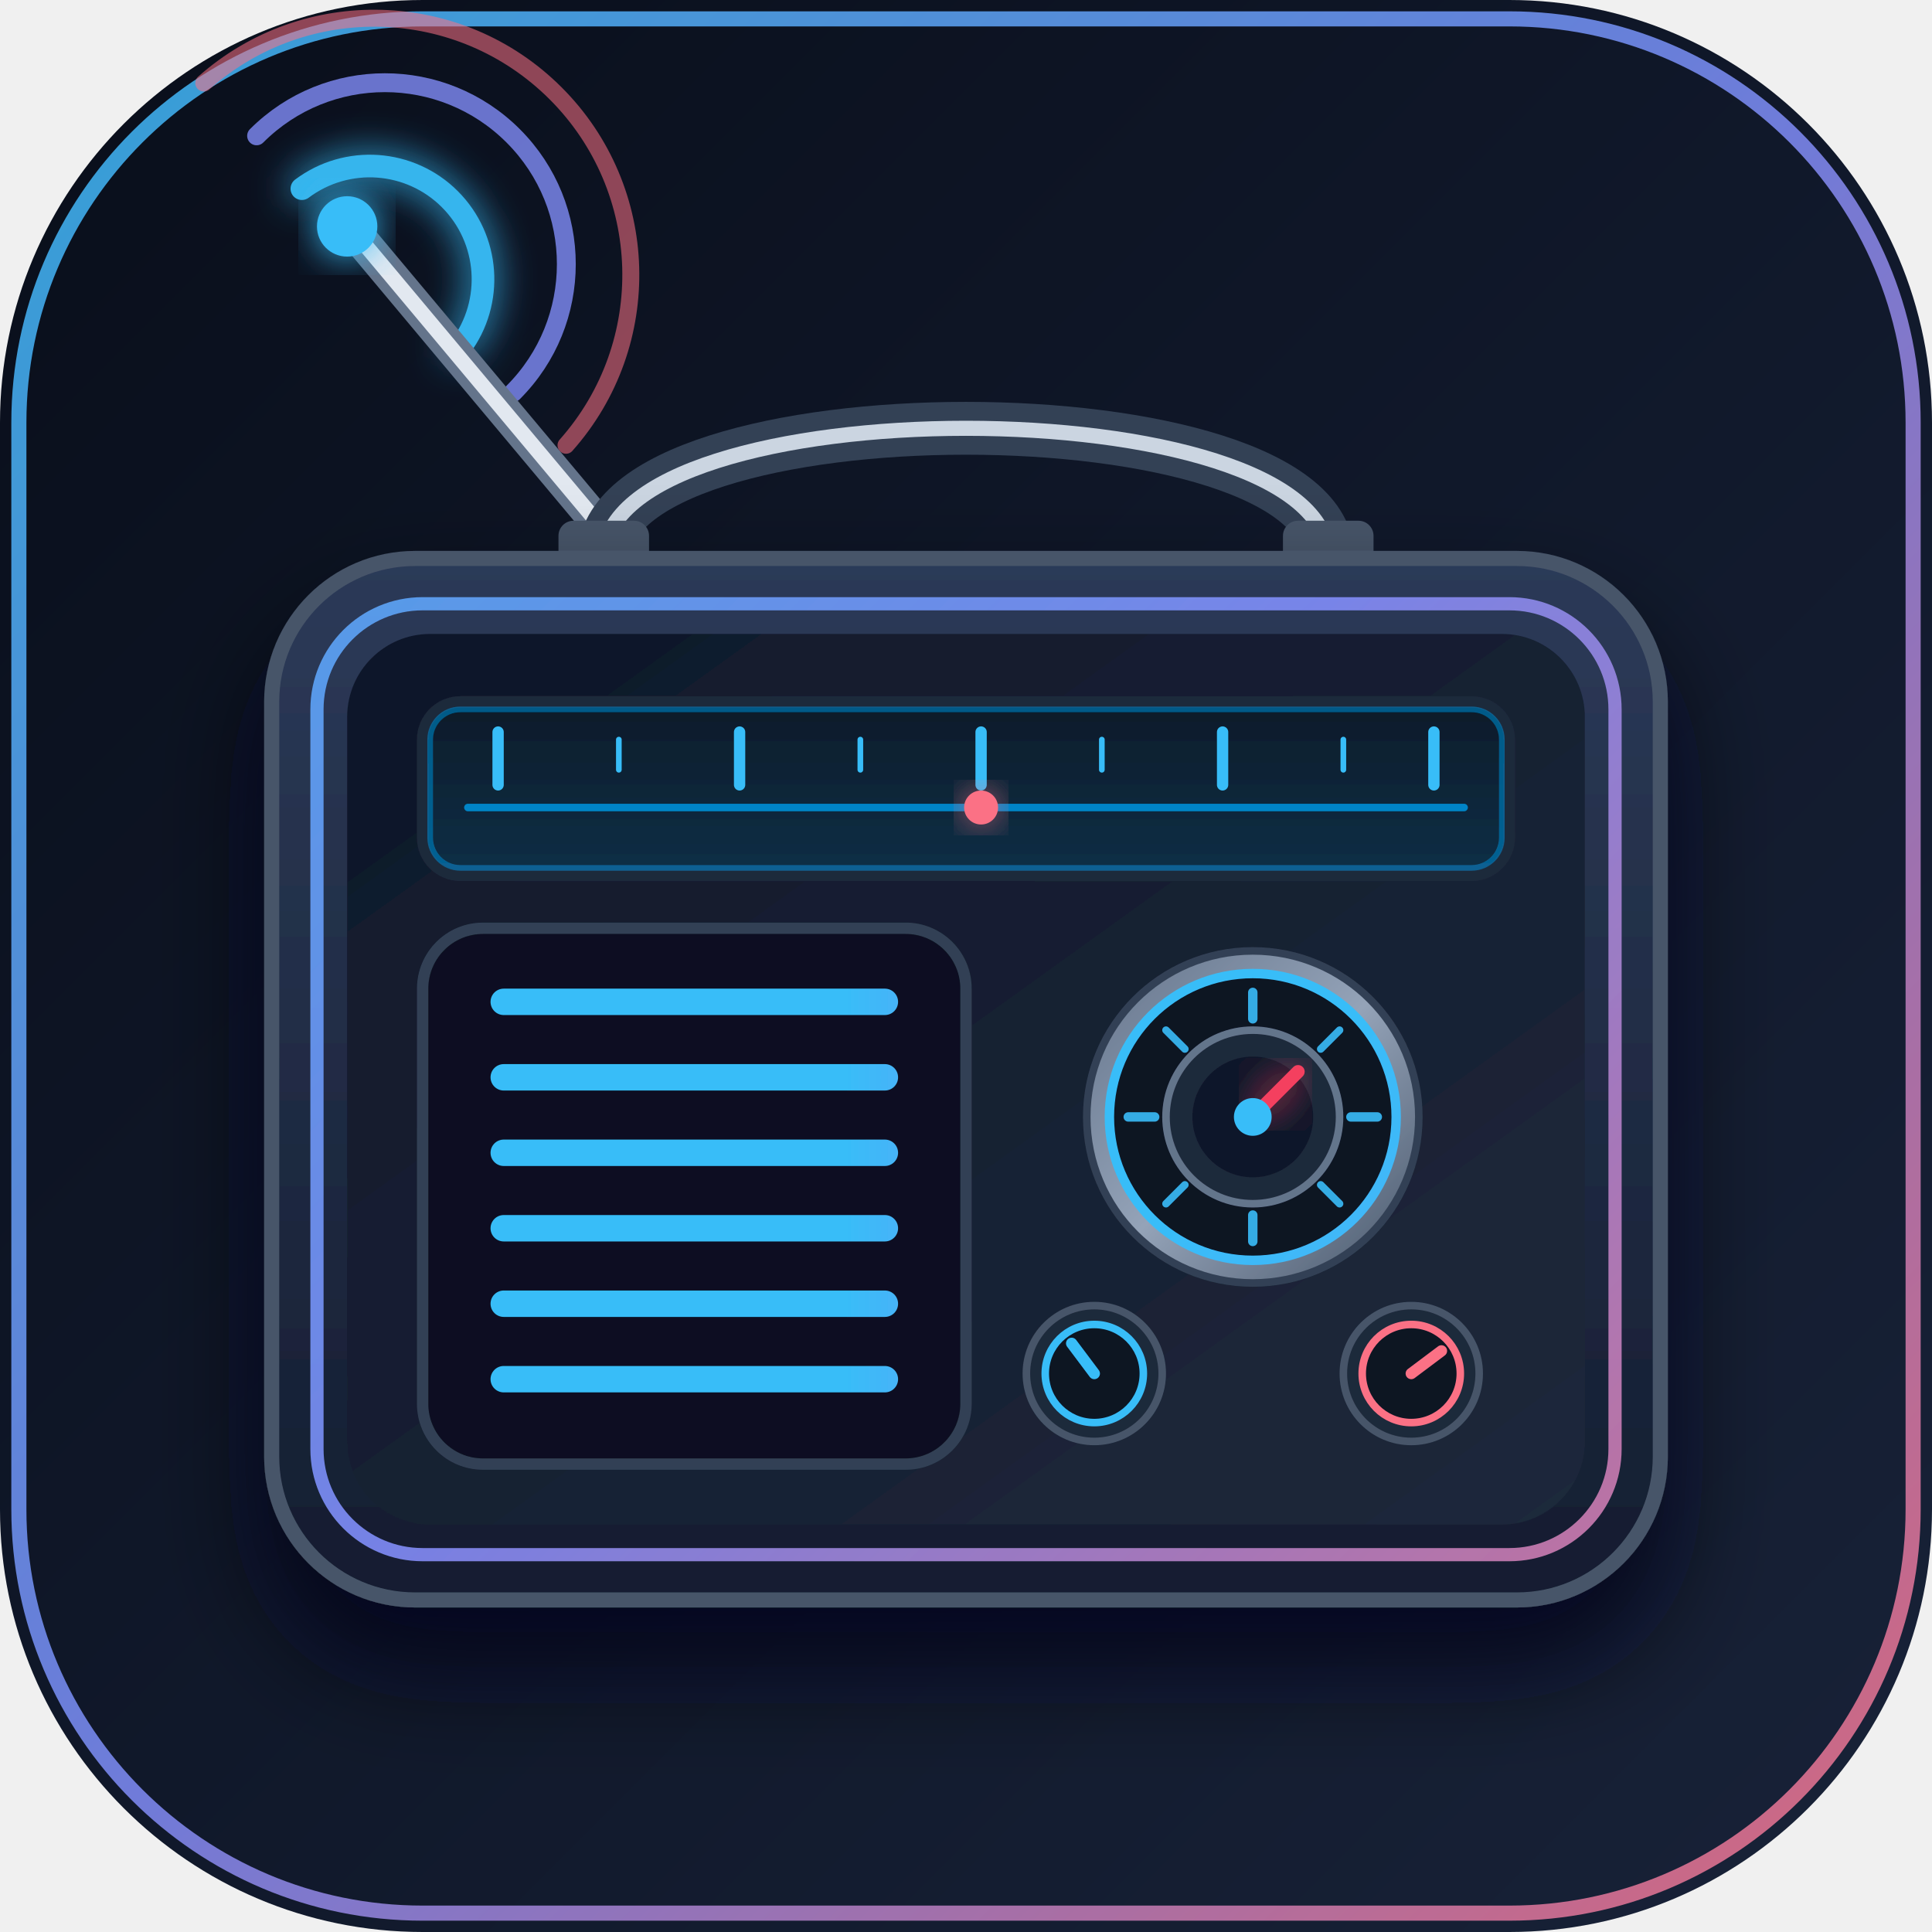
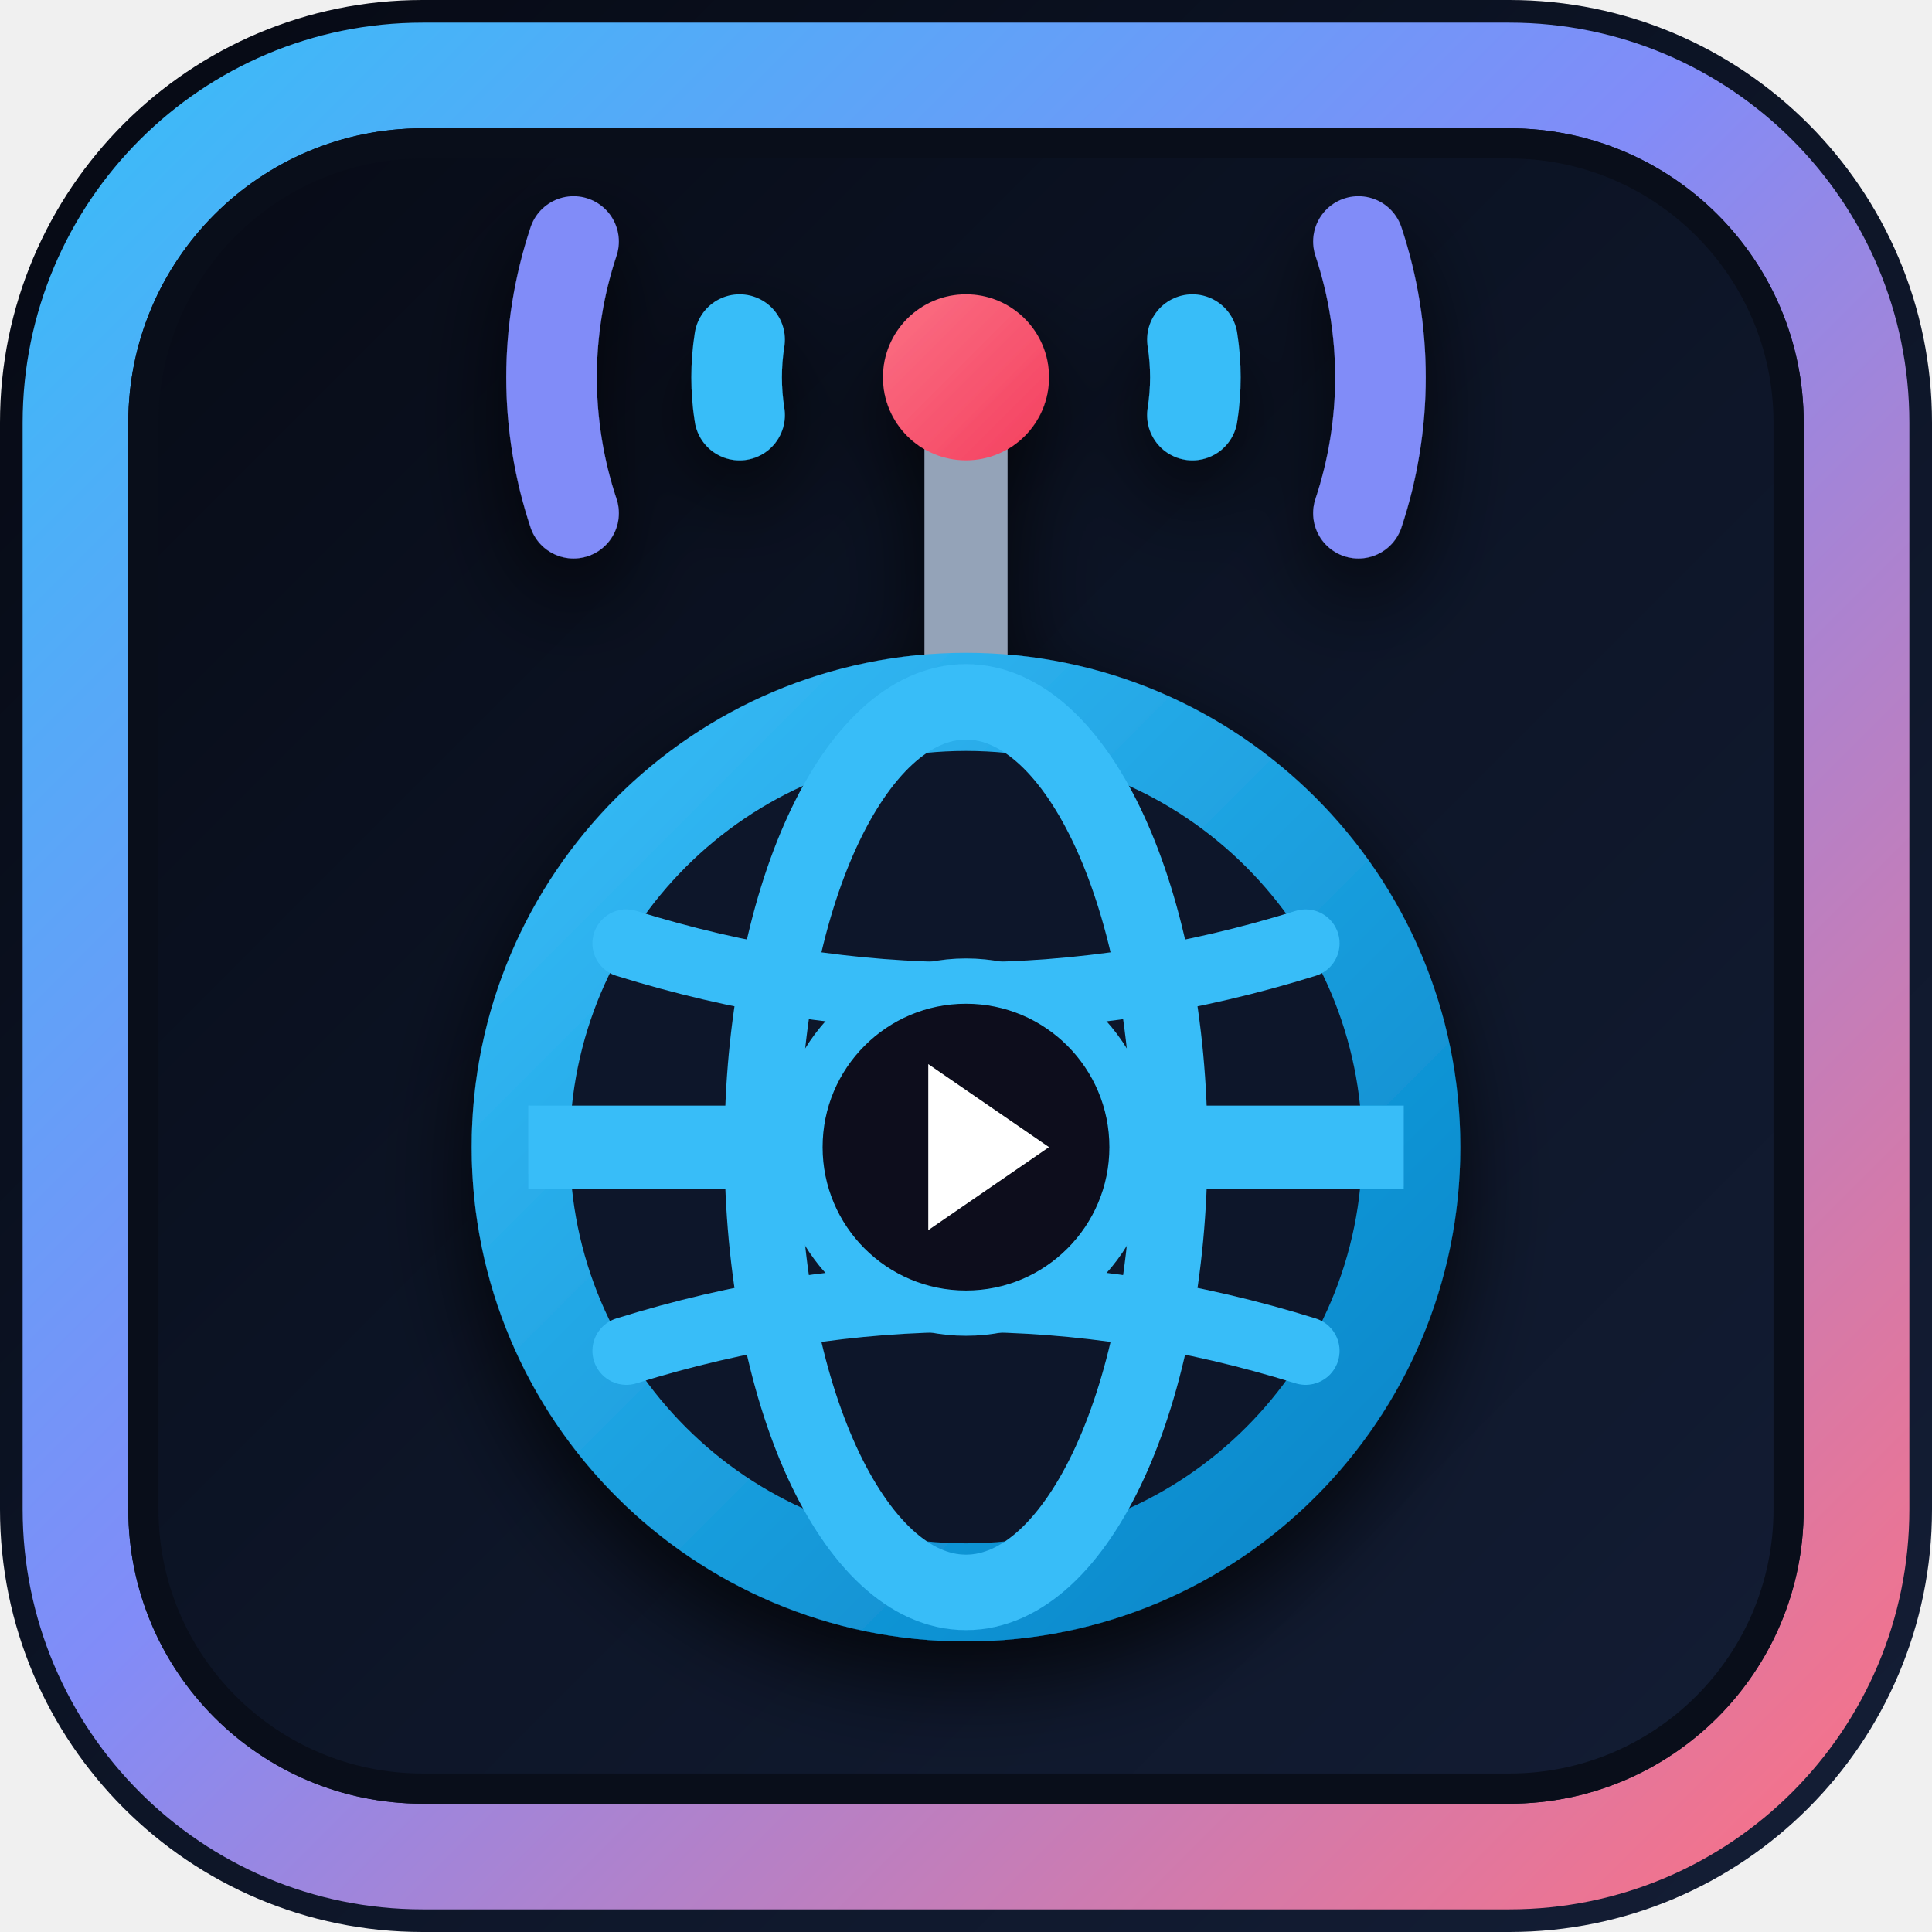
<svg xmlns="http://www.w3.org/2000/svg" viewBox="0 0 512 512" width="100%" height="100%">
  <defs>
    <linearGradient id="bgGrad" x1="0%" y1="0%" x2="100%" y2="100%">
-       <stop offset="0%" stop-color="#090e1a" />
-       <stop offset="50%" stop-color="#10182a" />
-       <stop offset="100%" stop-color="#182238" />
+       <stop offset="0%" stop-color="#060913" />
+       <stop offset="50%" stop-color="#0d1527" />
+       <stop offset="100%" stop-color="#141e36" />
    </linearGradient>
-     <linearGradient id="borderGrad" x1="0%" y1="0%" x2="100%" y2="100%" gradientUnits="userSpaceOnUse">
+     <linearGradient id="borderGrad" x1="0%" y1="0%" x2="100%" y2="100%">
      <stop offset="0%" stop-color="#38bdf8" />
-       <stop offset="50%" stop-color="#818cf8" />
+       <stop offset="45%" stop-color="#818cf8" />
      <stop offset="100%" stop-color="#fb7185" />
    </linearGradient>
-     <linearGradient id="cabinetGrad" x1="0%" y1="0%" x2="0%" y2="100%">
-       <stop offset="0%" stop-color="#2c3a58" />
-       <stop offset="100%" stop-color="#141d30" />
+     <linearGradient id="globeGrad" x1="0%" y1="0%" x2="100%" y2="100%">
+       <stop offset="0%" stop-color="#38bdf8" />
+       <stop offset="100%" stop-color="#0284c7" />
    </linearGradient>
-     <linearGradient id="faceplateGrad" x1="0%" y1="0%" x2="100%" y2="100%">
-       <stop offset="0%" stop-color="#0f172a" />
-       <stop offset="100%" stop-color="#1e293b" />
+     <linearGradient id="accentGrad" x1="0%" y1="0%" x2="100%" y2="100%">
+       <stop offset="0%" stop-color="#fb7185" />
+       <stop offset="100%" stop-color="#f43f5e" />
    </linearGradient>
-     <linearGradient id="grilleGrad" x1="112" y1="0" x2="256" y2="0" gradientUnits="userSpaceOnUse">
-       <stop offset="0%" stop-color="#38bdf8" />
-       <stop offset="50%" stop-color="#818cf8" />
-       <stop offset="100%" stop-color="#06b6d4" />
-     </linearGradient>
-     <linearGradient id="glassGrad" x1="0%" y1="0%" x2="0%" y2="100%">
-       <stop offset="0%" stop-color="#071b29" />
-       <stop offset="100%" stop-color="#0e2f47" />
-     </linearGradient>
-     <linearGradient id="metalRim" x1="0%" y1="0%" x2="100%" y2="100%">
-       <stop offset="0%" stop-color="#64748b" />
-       <stop offset="50%" stop-color="#94a3b8" />
-       <stop offset="100%" stop-color="#475569" />
-     </linearGradient>
-     <filter id="dropShadow" x="-20%" y="-20%" width="140%" height="140%">
-       <feDropShadow dx="0" dy="16" stdDeviation="14" flood-color="#020617" flood-opacity="0.8" />
-     </filter>
-     <filter id="neonGlow" x="-30%" y="-30%" width="160%" height="160%">
-       <feGaussianBlur stdDeviation="5" result="blur" />
-       <feComposite in="SourceGraphic" in2="blur" operator="over" />
+     <filter id="shadow" x="-20%" y="-20%" width="140%" height="140%">
+       <feDropShadow dx="0" dy="10" stdDeviation="12" flood-color="#000000" flood-opacity="0.75" />
    </filter>
  </defs>
  <rect width="512" height="512" rx="112" fill="url(#bgGrad)" />
-   <rect x="5" y="5" width="502" height="502" rx="107" fill="none" stroke="url(#borderGrad)" stroke-width="4" opacity="0.85" />
-   <g fill="none" stroke-linecap="round">
-     <path d="M 80 50 A 30 30 0 0 1 122 92" stroke="#38bdf8" stroke-width="6" opacity="0.95" filter="url(#neonGlow)" />
-     <path d="M 68 36 A 48 48 0 0 1 136 104" stroke="#818cf8" stroke-width="5" opacity="0.8" />
-     <path d="M 54 22 A 68 68 0 0 1 150 118" stroke="#fb7185" stroke-width="4.5" opacity="0.55" />
-   </g>
-   <g stroke-linecap="round">
-     <line x1="168" y1="150" x2="96" y2="64" stroke="#64748b" stroke-width="9" />
-     <line x1="168" y1="150" x2="96" y2="64" stroke="#e2e8f0" stroke-width="4" />
-     <circle cx="92" cy="60" r="8" fill="#38bdf8" filter="url(#neonGlow)" />
-   </g>
-   <path d="M 160 148 C 160 102, 352 102, 352 148" fill="none" stroke="#334155" stroke-width="14" stroke-linecap="round" />
-   <path d="M 160 148 C 160 102, 352 102, 352 148" fill="none" stroke="#cbd5e1" stroke-width="4" stroke-linecap="round" />
-   <rect x="148" y="138" width="24" height="16" rx="4" fill="#475569" />
-   <rect x="340" y="138" width="24" height="16" rx="4" fill="#475569" />
-   <g filter="url(#dropShadow)">
-     <rect x="72" y="148" width="368" height="276" rx="38" fill="url(#cabinetGrad)" stroke="#475569" stroke-width="4" />
-     <rect x="84" y="160" width="344" height="252" rx="28" fill="none" stroke="url(#borderGrad)" stroke-width="3.5" opacity="0.9" />
-     <rect x="92" y="168" width="328" height="236" rx="22" fill="url(#faceplateGrad)" />
-     <g transform="translate(112, 186)">
-       <rect x="0" y="0" width="288" height="46" rx="10" fill="url(#glassGrad)" stroke="#1e293b" stroke-width="3" />
-       <rect x="2" y="2" width="284" height="42" rx="8" fill="none" stroke="#0284c7" stroke-width="1.5" opacity="0.6" />
-       <g stroke="#38bdf8" stroke-linecap="round">
-         <line x1="20" y1="8" x2="20" y2="22" stroke-width="3" />
-         <line x1="52" y1="10" x2="52" y2="18" stroke-width="1.5" />
-         <line x1="84" y1="8" x2="84" y2="22" stroke-width="3" />
-         <line x1="116" y1="10" x2="116" y2="18" stroke-width="1.5" />
-         <line x1="148" y1="8" x2="148" y2="22" stroke-width="3" />
-         <line x1="180" y1="10" x2="180" y2="18" stroke-width="1.5" />
-         <line x1="212" y1="8" x2="212" y2="22" stroke-width="3" />
-         <line x1="244" y1="10" x2="244" y2="18" stroke-width="1.5" />
-         <line x1="268" y1="8" x2="268" y2="22" stroke-width="3" />
-         <line x1="12" y1="28" x2="276" y2="28" stroke-width="2" stroke="#0284c7" />
-       </g>
-       <line x1="148" y1="4" x2="148" y2="40" stroke="#f43f5e" stroke-width="4" stroke-linecap="round" filter="url(#neonGlow)" />
-       <circle cx="148" cy="28" r="4.5" fill="#fb7185" filter="url(#neonGlow)" />
-     </g>
-     <g transform="translate(112, 246)">
-       <rect x="0" y="0" width="144" height="142" rx="16" fill="#0b1120" stroke="#334155" stroke-width="3" />
-       <rect x="18" y="16" width="108" height="7" rx="3.5" fill="url(#grilleGrad)" />
-       <rect x="18" y="36" width="108" height="7" rx="3.5" fill="url(#grilleGrad)" />
-       <rect x="18" y="56" width="108" height="7" rx="3.5" fill="url(#grilleGrad)" />
-       <rect x="18" y="76" width="108" height="7" rx="3.5" fill="url(#grilleGrad)" />
-       <rect x="18" y="96" width="108" height="7" rx="3.5" fill="url(#grilleGrad)" />
-       <rect x="18" y="116" width="108" height="7" rx="3.5" fill="url(#grilleGrad)" />
-     </g>
-     <g transform="translate(332, 296)">
-       <circle cx="0" cy="0" r="44" fill="url(#metalRim)" stroke="#334155" stroke-width="2" />
-       <circle cx="0" cy="0" r="38" fill="#0b1324" stroke="url(#borderGrad)" stroke-width="2.5" />
-       <g stroke="#38bdf8" stroke-linecap="round" opacity="0.9">
-         <line x1="0" y1="-33" x2="0" y2="-26" stroke-width="2.5" />
-         <line x1="23" y1="-23" x2="18" y2="-18" stroke-width="2" />
-         <line x1="33" y1="0" x2="26" y2="0" stroke-width="2.5" />
-         <line x1="23" y1="23" x2="18" y2="18" stroke-width="2" />
-         <line x1="0" y1="33" x2="0" y2="26" stroke-width="2.5" />
-         <line x1="-23" y1="23" x2="-18" y2="18" stroke-width="2" />
-         <line x1="-33" y1="0" x2="-26" y2="0" stroke-width="2.5" />
-         <line x1="-23" y1="-23" x2="-18" y2="-18" stroke-width="2" />
-       </g>
-       <circle cx="0" cy="0" r="23" fill="#1e293b" stroke="#64748b" stroke-width="2" />
-       <circle cx="0" cy="0" r="16" fill="#0f172a" />
-       <line x1="0" y1="0" x2="12" y2="-12" stroke="#f43f5e" stroke-width="3.5" stroke-linecap="round" filter="url(#neonGlow)" />
-       <circle cx="0" cy="0" r="5" fill="#38bdf8" />
-     </g>
-     <g transform="translate(290, 364)">
-       <circle cx="0" cy="0" r="18" fill="#1e293b" stroke="#475569" stroke-width="2" />
-       <circle cx="0" cy="0" r="13" fill="#0b1324" stroke="#38bdf8" stroke-width="2" />
-       <line x1="0" y1="0" x2="-6" y2="-8" stroke="#38bdf8" stroke-width="3" stroke-linecap="round" />
-     </g>
-     <g transform="translate(374, 364)">
-       <circle cx="0" cy="0" r="18" fill="#1e293b" stroke="#475569" stroke-width="2" />
-       <circle cx="0" cy="0" r="13" fill="#0b1324" stroke="#fb7185" stroke-width="2" />
-       <line x1="0" y1="0" x2="8" y2="-6" stroke="#fb7185" stroke-width="3" stroke-linecap="round" />
-     </g>
+   <rect x="20" y="20" width="472" height="472" rx="92" fill="none" stroke="url(#borderGrad)" stroke-width="28" />
+   <rect x="38" y="38" width="436" height="436" rx="74" fill="none" stroke="#090e1a" stroke-width="8" />
+   <g filter="url(#shadow)">
+     <line x1="256" y1="184" x2="256" y2="114" stroke="#94a3b8" stroke-width="22" stroke-linecap="round" />
+     <circle cx="256" cy="100" r="22" fill="url(#accentGrad)" />
+     <path d="M 196 90 A 64 64 0 0 0 196 110" fill="none" stroke="#38bdf8" stroke-width="24" stroke-linecap="round" />
+     <path d="M 316 90 A 64 64 0 0 1 316 110" fill="none" stroke="#38bdf8" stroke-width="24" stroke-linecap="round" />
+     <path d="M 152 64 A 114 114 0 0 0 152 136" fill="none" stroke="#818cf8" stroke-width="24" stroke-linecap="round" />
+     <path d="M 360 64 A 114 114 0 0 1 360 136" fill="none" stroke="#818cf8" stroke-width="24" stroke-linecap="round" />
+     <circle cx="256" cy="304" r="118" fill="#0f172a" stroke="url(#globeGrad)" stroke-width="26" />
+     <line x1="140" y1="304" x2="372" y2="304" stroke="#38bdf8" stroke-width="22" />
+     <path d="M 166 250 Q 256 278 346 250" fill="none" stroke="#38bdf8" stroke-width="18" stroke-linecap="round" />
+     <path d="M 166 358 Q 256 330 346 358" fill="none" stroke="#38bdf8" stroke-width="18" stroke-linecap="round" />
+     <ellipse cx="256" cy="304" rx="54" ry="118" fill="none" stroke="#38bdf8" stroke-width="20" />
+     <circle cx="256" cy="304" r="44" fill="#090e1a" stroke="#38bdf8" stroke-width="12" />
+     <polygon points="246,282 246,326 278,304" fill="#ffffff" />
  </g>
</svg>
